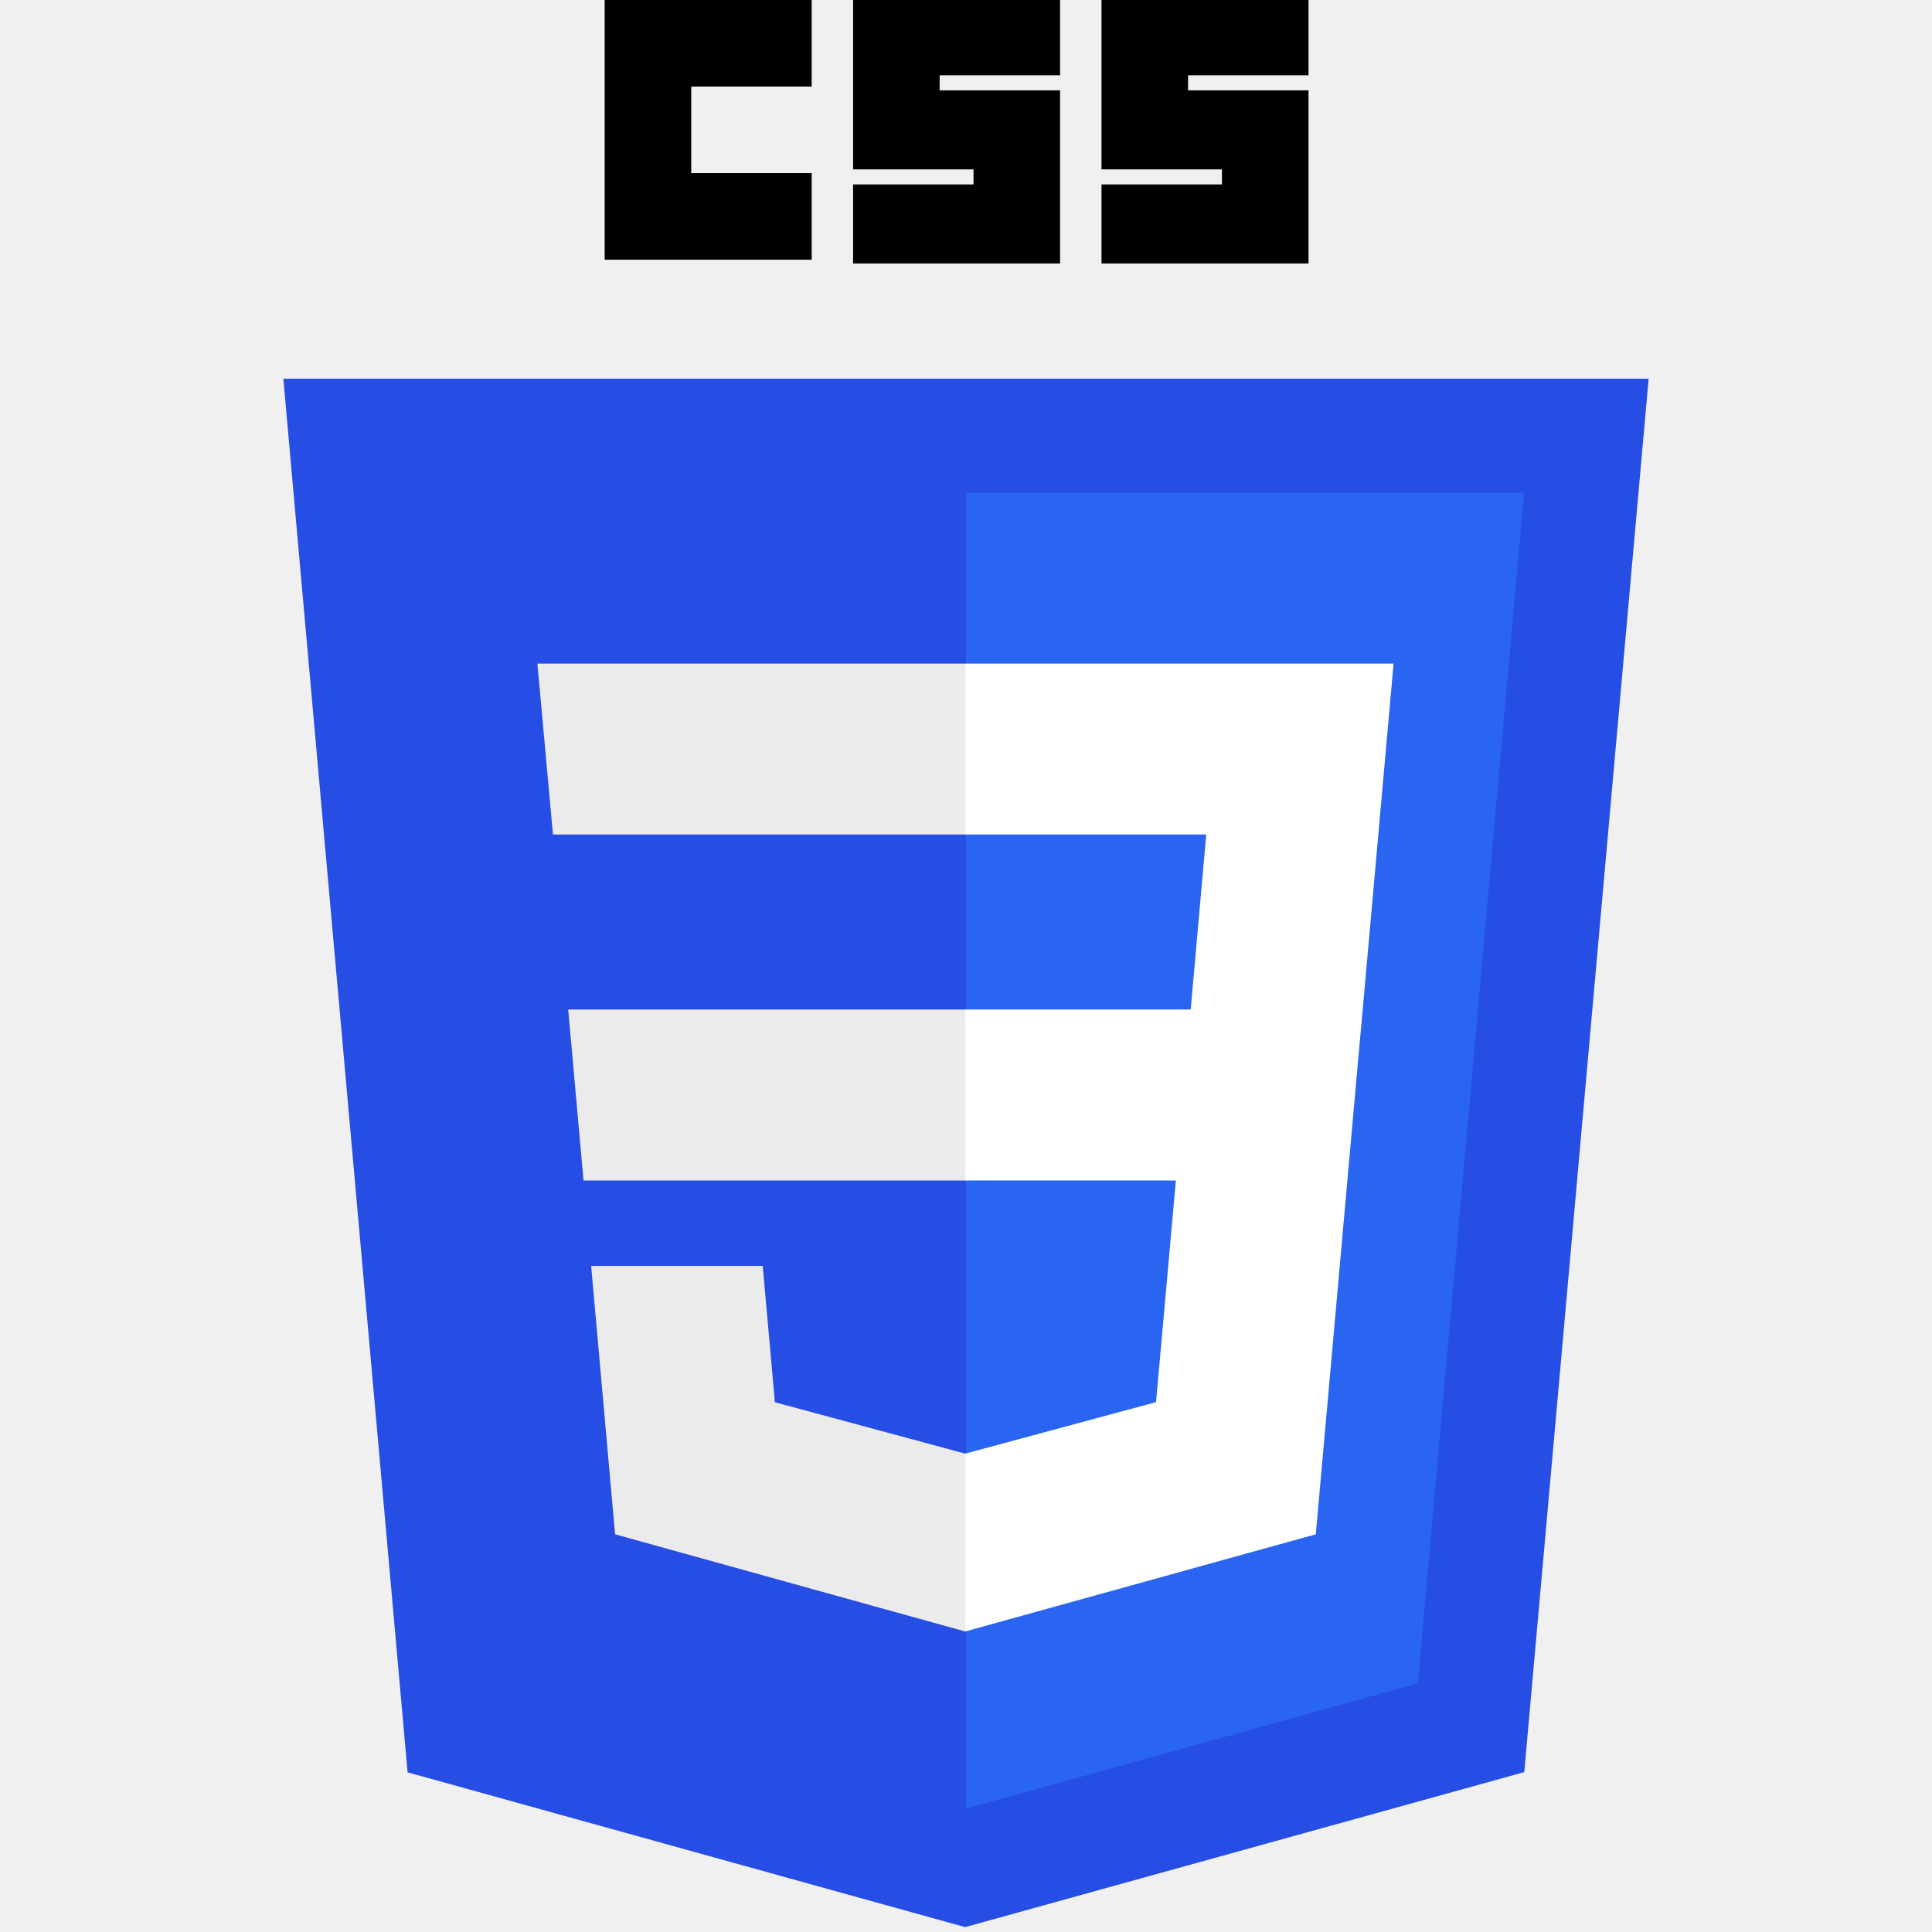
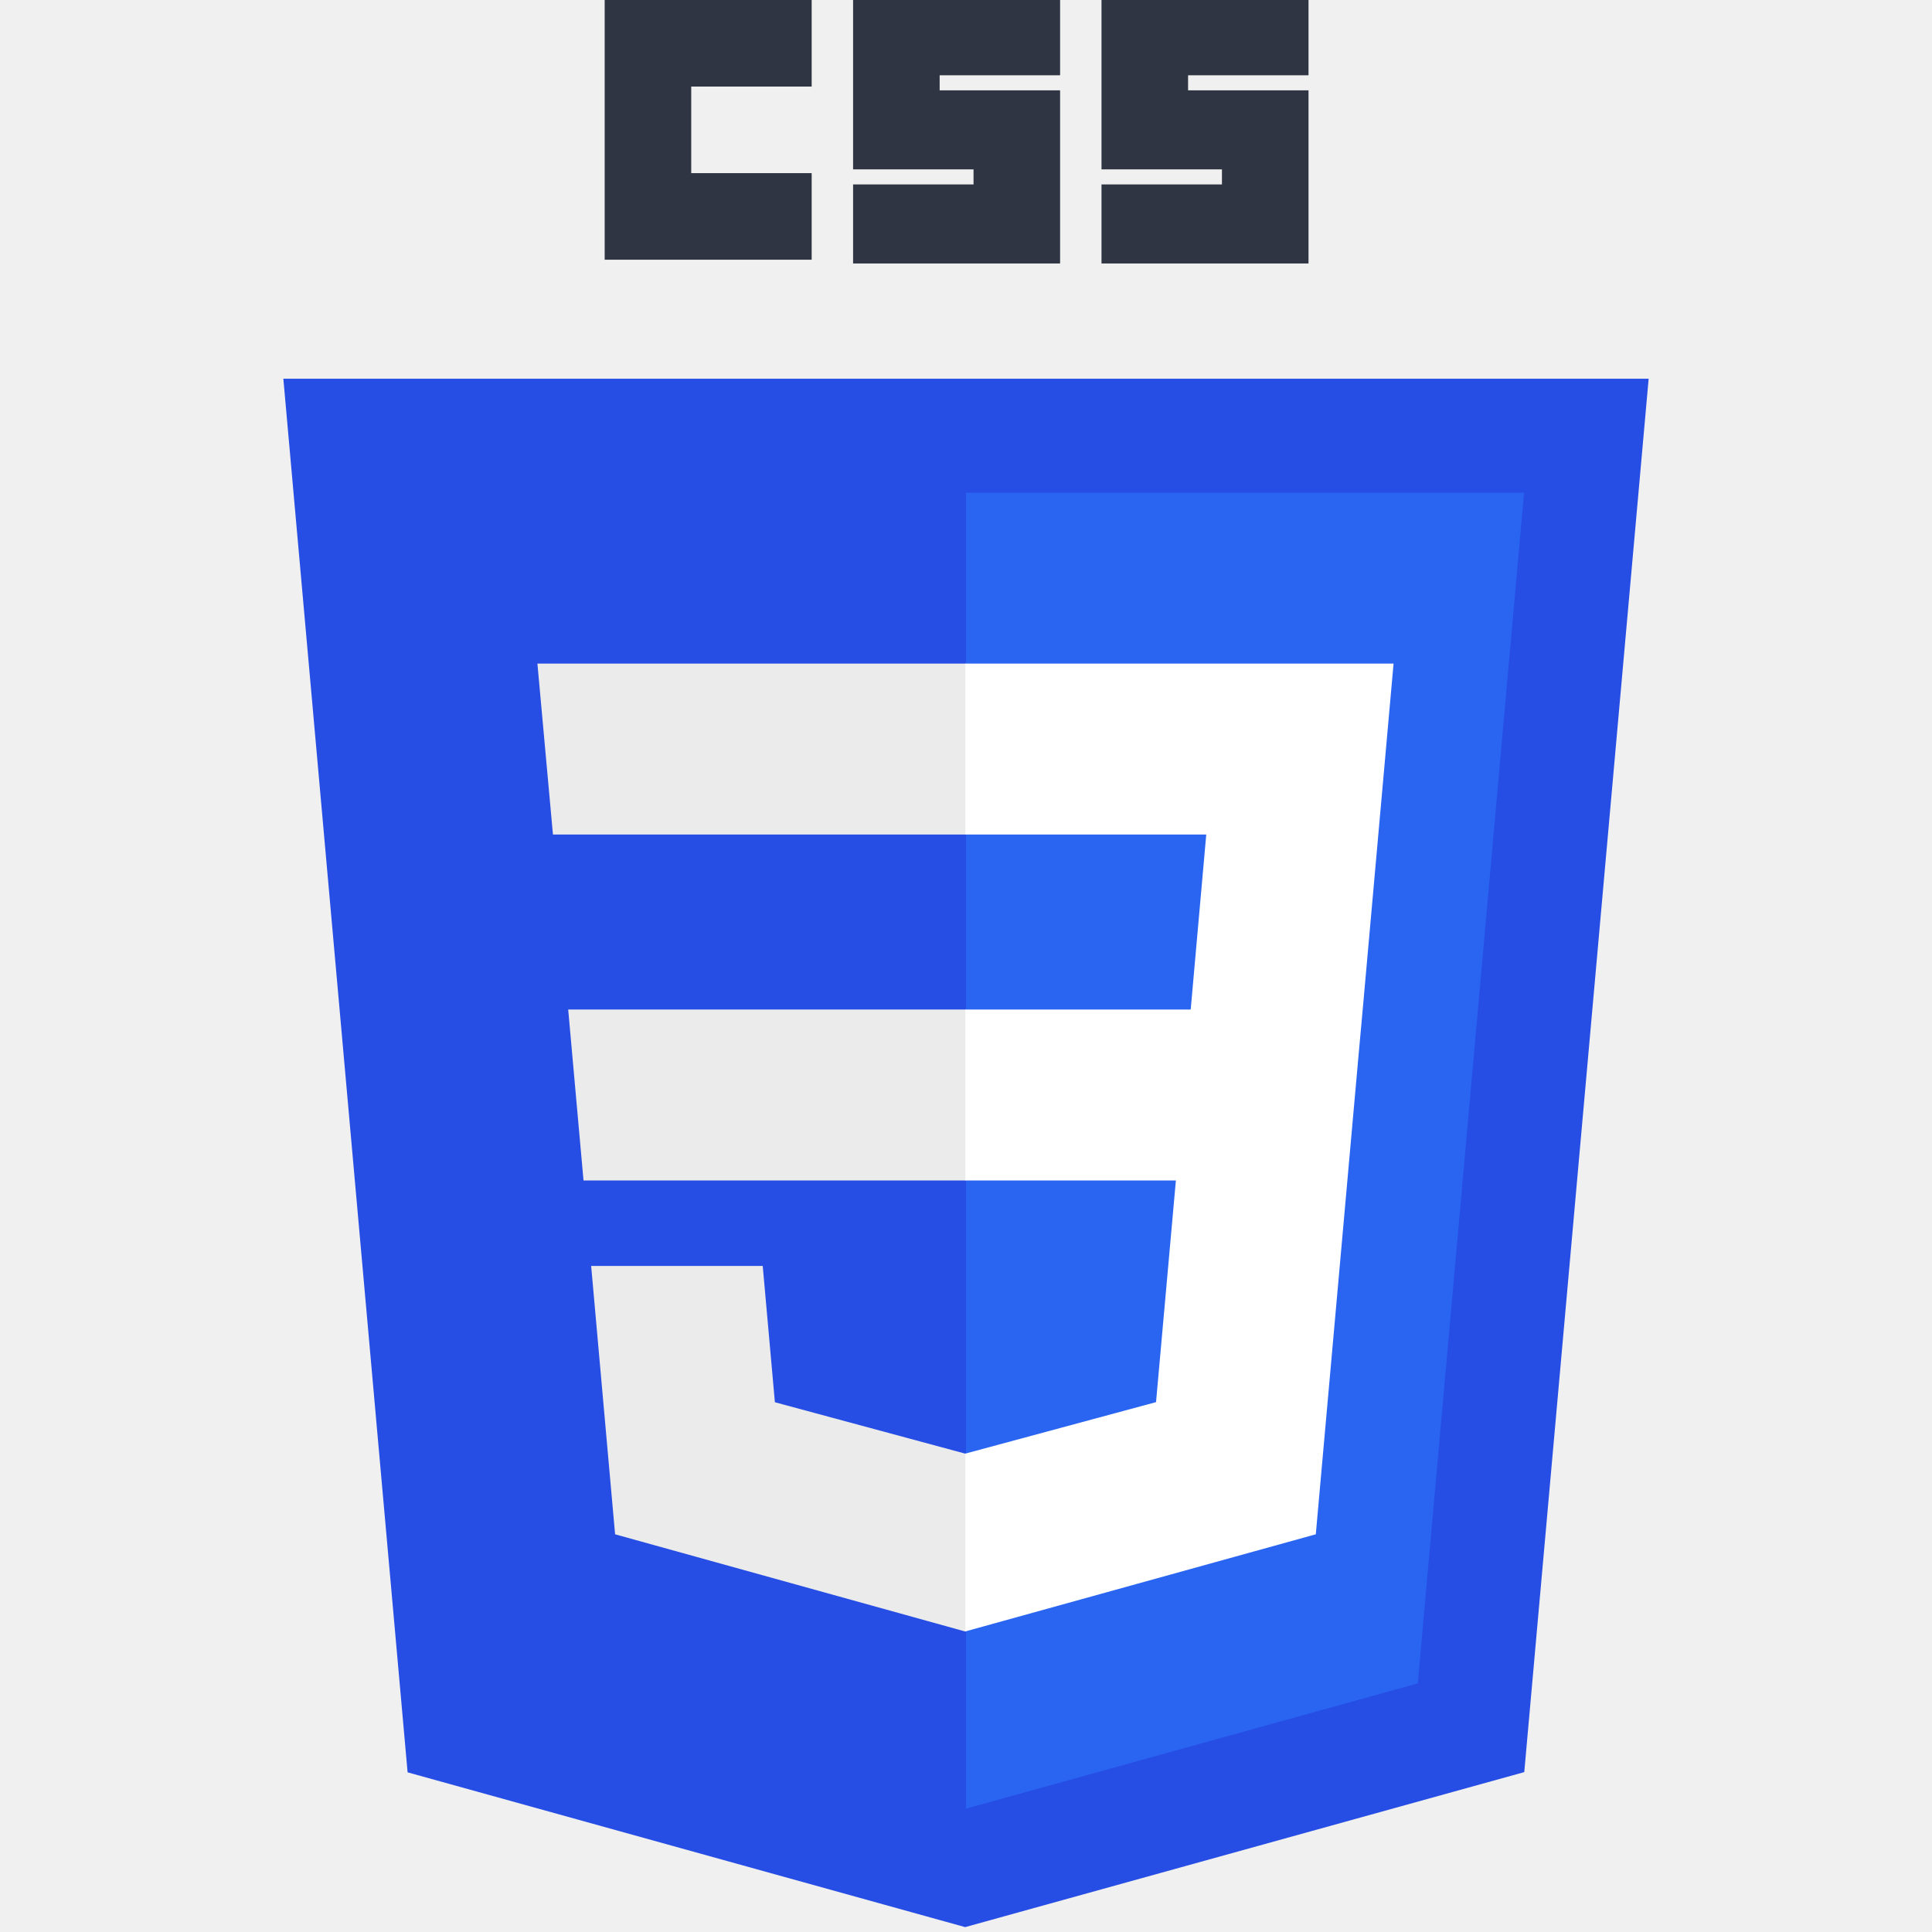
<svg xmlns="http://www.w3.org/2000/svg" width="361px" height="361px" viewBox="-52.5 0 361 361" version="1.1" preserveAspectRatio="xMidYMid">
  <g>
    <path d="M127.844,360.088 L23.662,331.166 L0.445,70.766 L255.555,70.766 L232.314,331.125 L127.844,360.088 L127.844,360.088 Z" fill="#264DE4" />
    <path d="M212.417,314.547 L232.278,92.057 L128,92.057 L128,337.95 L212.417,314.547 L212.417,314.547 Z" fill="#2965F1" />
    <path d="M53.669,188.636 L56.531,220.573 L128,220.573 L128,188.636 L53.669,188.636 L53.669,188.636 Z" fill="#EBEBEB" />
    <path d="M47.917,123.995 L50.82,155.932 L128,155.932 L128,123.995 L47.917,123.995 L47.917,123.995 Z" fill="#EBEBEB" />
    <path d="M128,271.58 L127.86,271.617 L92.292,262.013 L90.018,236.542 L57.958,236.542 L62.432,286.688 L127.853,304.849 L128,304.808 L128,271.58 L128,271.58 Z" fill="#EBEBEB" />
-     <path d="M60.484,0 L99.165,0 L99.165,16.176 L76.659,16.176 L76.659,32.352 L99.165,32.352 L99.165,48.527 L60.484,48.527 L60.484,0 L60.484,0 Z" fill="#000000" />
-     <path d="M106.901,0 L145.582,0 L145.582,14.066 L123.077,14.066 L123.077,16.879 L145.582,16.879 L145.582,49.231 L106.901,49.231 L106.901,34.462 L129.407,34.462 L129.407,31.648 L106.901,31.648 L106.901,0 L106.901,0 Z" fill="#000000" />
-     <path d="M153.319,0 L192,0 L192,14.066 L169.495,14.066 L169.495,16.879 L192,16.879 L192,49.231 L153.319,49.231 L153.319,34.462 L175.824,34.462 L175.824,31.648 L153.319,31.648 L153.319,0 L153.319,0 Z" fill="#000000" />
+     <path d="M60.484,0 L99.165,0 L99.165,16.176 L76.659,16.176 L76.659,32.352 L99.165,32.352 L99.165,48.527 L60.484,48.527 L60.484,0 L60.484,0 Z" fill="#2f3542" />
+     <path d="M106.901,0 L145.582,0 L145.582,14.066 L123.077,14.066 L123.077,16.879 L145.582,16.879 L145.582,49.231 L106.901,49.231 L106.901,34.462 L129.407,34.462 L129.407,31.648 L106.901,31.648 L106.901,0 L106.901,0 Z" fill="#2f3542" />
+     <path d="M153.319,0 L192,0 L192,14.066 L169.495,14.066 L169.495,16.879 L192,16.879 L192,49.231 L153.319,49.231 L153.319,34.462 L175.824,34.462 L175.824,31.648 L153.319,31.648 L153.319,0 L153.319,0 Z" fill="#2f3542" />
    <path d="M202.127,188.636 L207.892,123.995 L127.89,123.995 L127.89,155.932 L172.892,155.932 L169.986,188.636 L127.89,188.636 L127.89,220.573 L167.217,220.573 L163.509,261.993 L127.89,271.607 L127.89,304.833 L193.362,286.688 L193.843,281.292 L201.348,197.212 L202.127,188.636 L202.127,188.636 Z" fill="#FFFFFF" />
  </g>
</svg>
